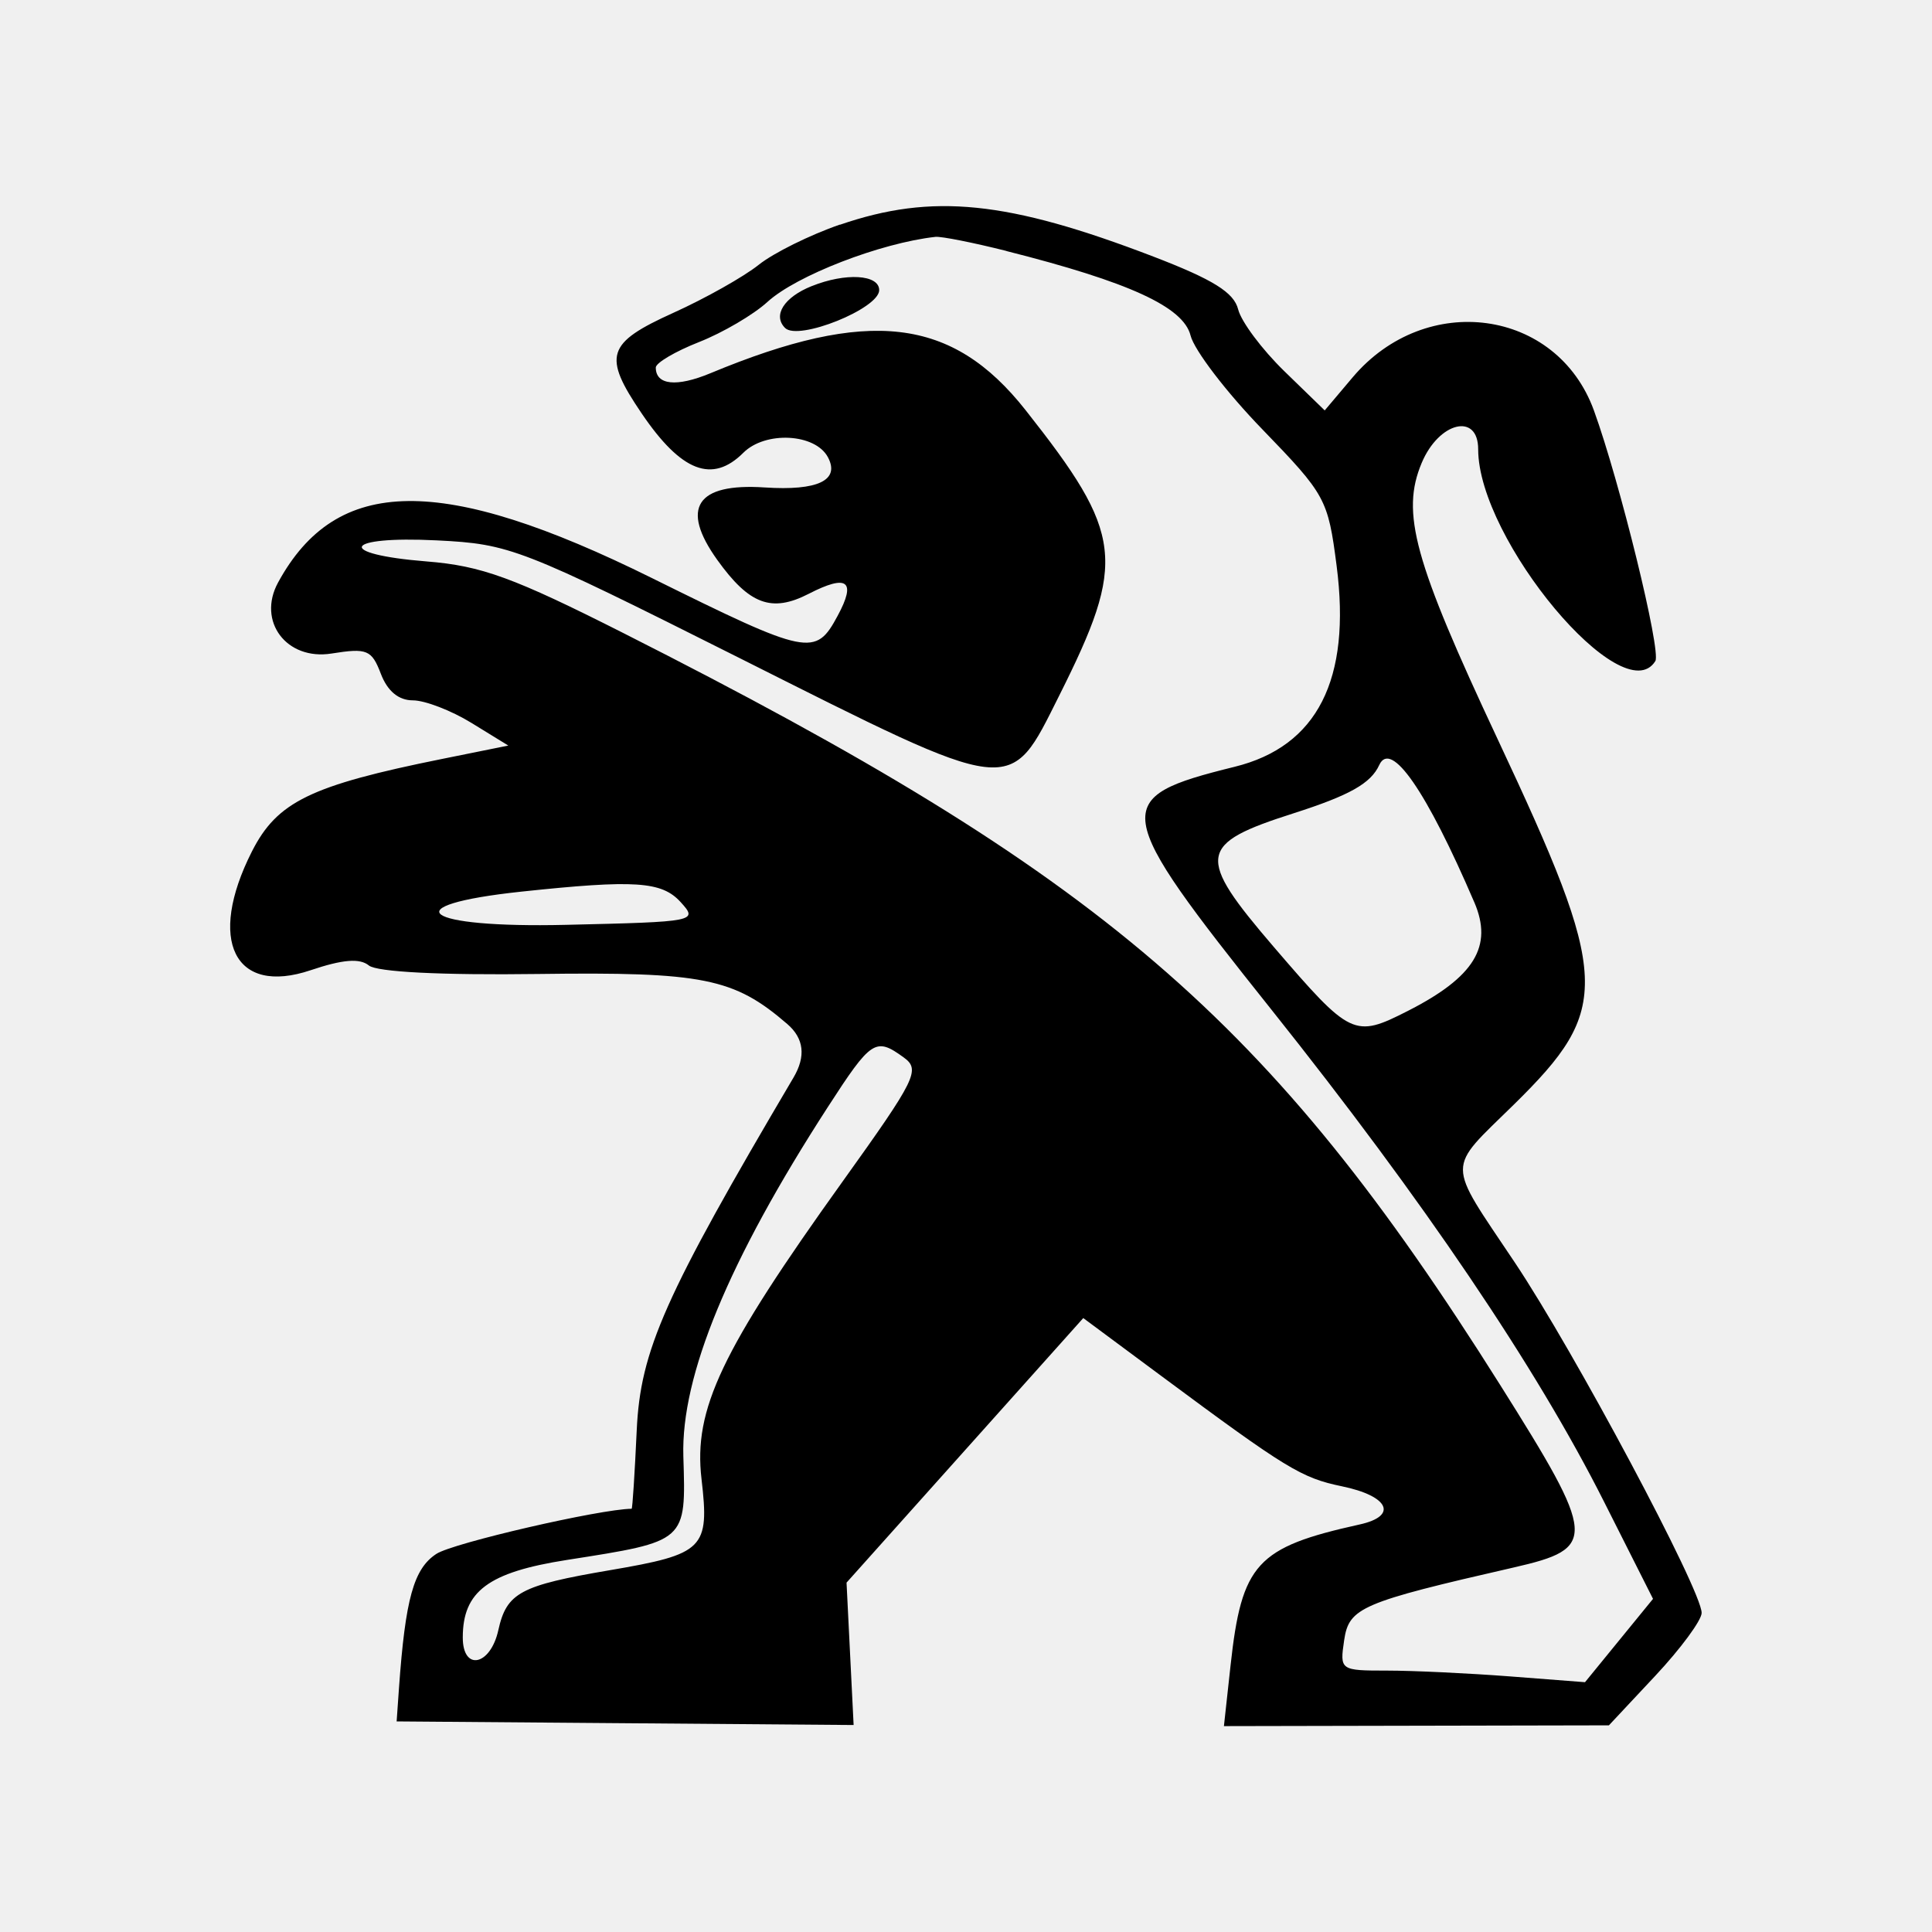
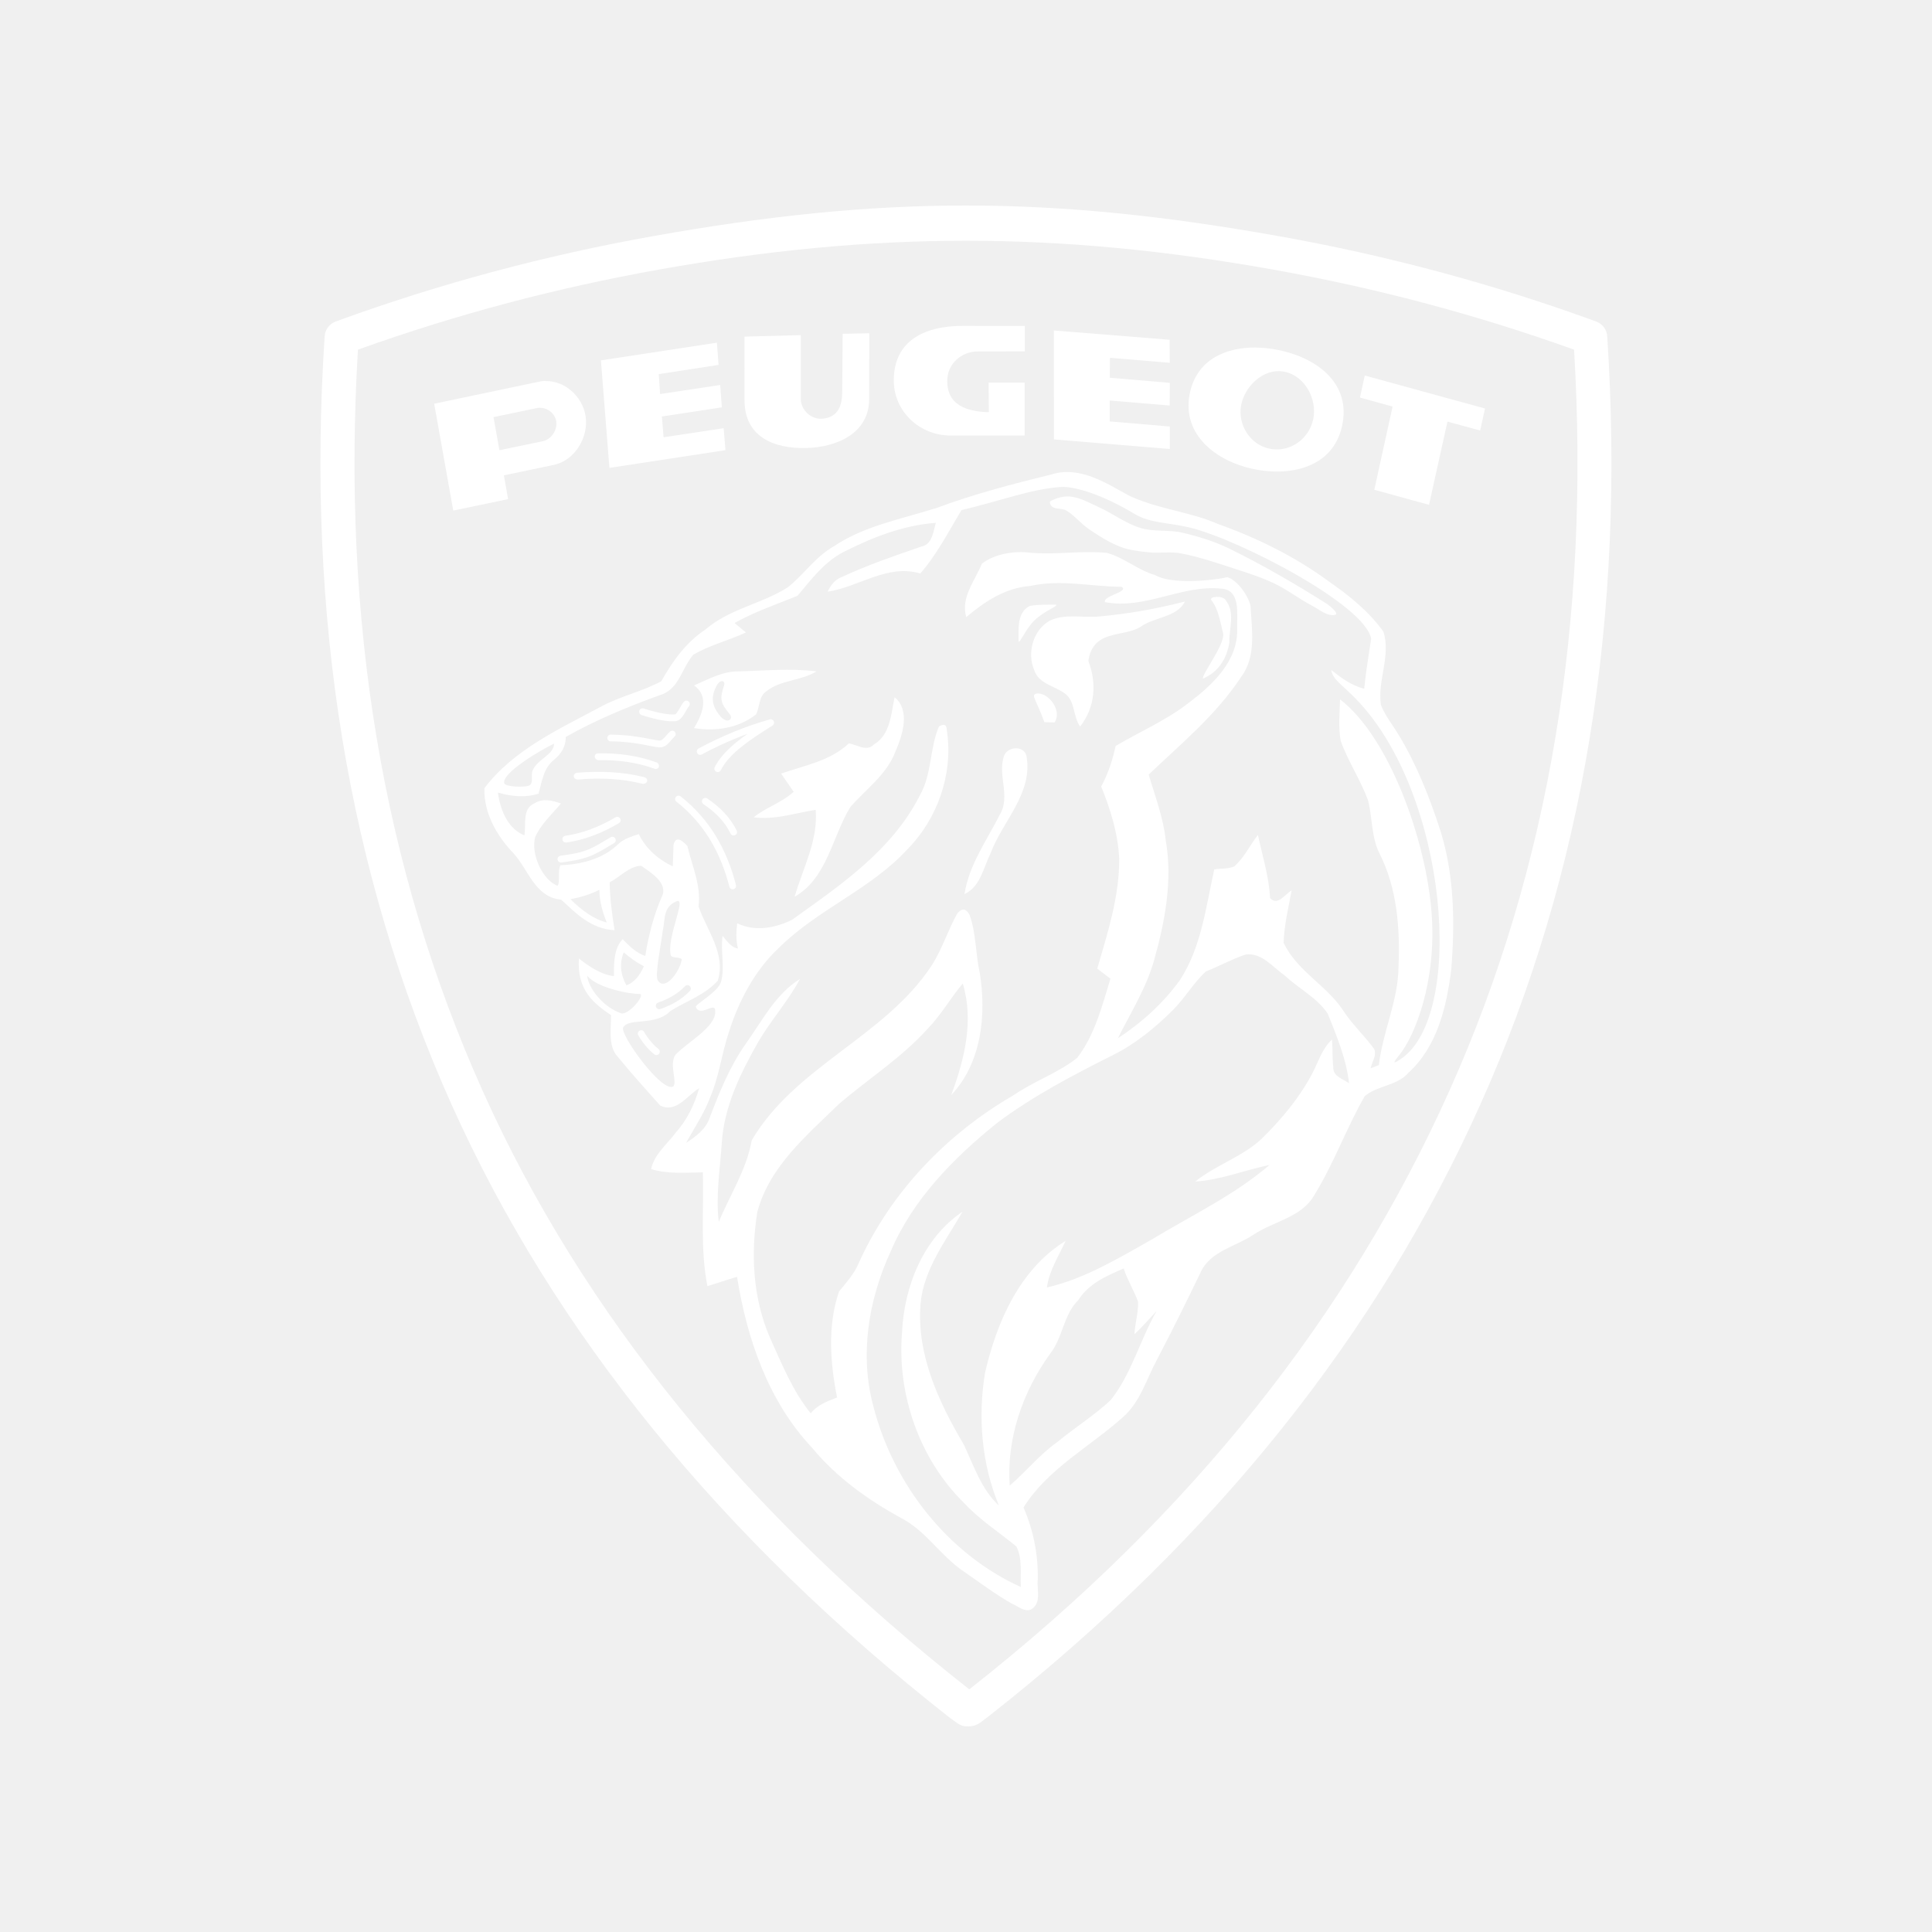
<svg xmlns="http://www.w3.org/2000/svg" id="svg2" viewBox="0 0 300 300">
  <defs>
    <style>
      .cls-1 {
+         fill: #fff;
        stroke-width: 0px;
      }
    </style>
  </defs>
-   <g id="peugeot">
-     <path id="path0" class="cls-1" d="m130.43,34.87c-4.64,1.6-10.32,4.41-12.62,6.25-2.3,1.84-8.26,5.2-13.24,7.45-10.41,4.71-11.02,6.65-4.93,15.63,6.15,9.06,10.96,10.92,15.79,6.1,3.42-3.4,11.14-3,13.12.68,1.93,3.59-1.54,5.26-9.83,4.71-10.58-.7-13.12,3.18-7.35,11.24,4.98,6.95,8.45,8.24,14.22,5.27,5.99-3.08,7.41-2.01,4.49,3.4-3.45,6.42-4.51,6.21-28.83-5.83-32.65-16.17-49-15.97-58.07.68-3.29,6.03,1.31,12.14,8.3,11.03,5.52-.88,6.23-.59,7.66,3.15,1.03,2.69,2.75,4.12,4.97,4.12,1.87,0,5.97,1.58,9.11,3.51l5.71,3.51-10.25,2.07c-20.47,4.13-25.65,6.65-29.57,14.39-6.99,13.8-2.71,22.42,9.14,18.42,4.96-1.67,7.61-1.89,9.03-.73,1.24,1.01,11.23,1.52,26.23,1.32,25.69-.34,30.45.62,38.74,7.77q3.89,3.36.96,8.32c-20.04,33.96-23.77,42.35-24.34,54.76-.31,6.7-.66,12.18-.79,12.19-4.92.05-27.73,5.31-30.31,7-3.53,2.3-4.83,6.97-5.82,20.89l-.36,5.13,35.48.28,35.48.28-.55-11.05-.55-11.06,18.38-20.54,18.38-20.54,12.13,9c19.41,14.4,21.73,15.82,28.02,17.12,7.32,1.51,8.76,4.61,2.76,5.93-16,3.54-18.31,6.06-20.04,21.89l-1.03,9.42,29.89-.06,29.89-.06,7.2-7.69c3.96-4.23,7.2-8.63,7.2-9.77,0-3.52-19.77-40.6-29.05-54.47-10.67-15.96-10.67-14.09-.09-24.48,15.18-14.92,14.98-19.38-2.54-56.73-13-27.72-15.04-35.14-11.79-42.89,2.68-6.38,8.77-7.85,8.77-2.12,0,14.03,22.51,40.94,27.51,32.89.94-1.52-5.53-27.89-9.54-38.92-5.75-15.8-26.08-18.59-37.45-5.15l-4.35,5.15-6.28-6.1c-3.45-3.36-6.68-7.67-7.16-9.59-.66-2.63-3.9-4.64-13.17-8.2-22.62-8.68-34.33-9.87-48.67-4.94m25.85,4.08c19.09,4.82,27.49,8.68,28.6,13.12.56,2.26,5.58,8.83,11.16,14.58,9.81,10.14,10.18,10.81,11.52,21.18q3.43,26.47-15.85,31.21c-19.46,4.82-19.22,6.42,5.72,37.7,23.61,29.62,41.1,55.48,51.61,76.33l7.65,15.17-5.28,6.47-5.28,6.47-11.67-.9c-6.42-.49-14.99-.9-19.05-.9-7.3,0-7.37-.05-6.68-4.72.75-5.07,2.62-5.87,26.36-11.3,12.98-2.97,12.86-4.52-2.15-28.36-35.83-56.92-61.64-79.06-136.04-116.68-17.19-8.69-22.12-10.49-30.64-11.17-14.35-1.15-12.95-4,1.6-3.27,11.38.57,12.88,1.16,46.92,18.24,43.19,21.69,41.85,21.53,49.72,5.83,10.47-20.89,9.98-25.03-5.25-44.31-11.39-14.43-24.35-15.94-48.94-5.71-5.25,2.18-8.47,1.84-8.47-.89,0-.72,3.02-2.5,6.7-3.95,3.69-1.45,8.48-4.26,10.64-6.24,4.49-4.1,17.55-9.15,26.08-10.1.9-.1,5.87.89,11.04,2.19m-30.26,5.46c-4.29,1.72-6.08,4.55-4.12,6.5,2.06,2.04,14.61-3.01,14.61-5.88,0-2.43-5.21-2.74-10.48-.62m102.89,95.67c2.94,6.85.02,11.61-10.33,16.88-8.32,4.23-8.86,3.97-20.8-9.93-12.13-14.14-11.85-16,3.09-20.77,8.68-2.78,11.97-4.63,13.28-7.49,1.81-3.96,7.33,4.01,14.76,21.32m-123.24-.03c2.73,3,2.46,3.06-17.84,3.53-22.3.52-27.01-3.01-6.87-5.16,17.61-1.87,21.78-1.6,24.71,1.63m34.64,24.12c2.63,1.91,1.93,3.32-9.46,19.22-18.92,26.39-23.2,35.42-21.94,46.23,1.26,10.83.42,11.67-14.23,14.17-13.93,2.37-16.03,3.5-17.32,9.31-1.22,5.53-5.52,6.42-5.52,1.15,0-7.19,3.96-10.14,16.15-12.05,18.7-2.93,18.51-2.76,18.1-16.1-.38-12.47,7.02-30.39,22.41-54.19,6.78-10.49,7.44-10.92,11.81-7.74" />
+   <g id="g10">
+     <path id="path21" class="cls-1" d="m84.68,59.15c-.31,0-.62.05-.94.11l-16.32,3.43,2.96,16.59,8.52-1.78-.66-3.69,7.78-1.63c3.28-.69,5.44-4.36,4.9-7.62-.49-3.01-3.24-5.48-6.25-5.39Zm-.92,4.17c1-.03,1.97.54,2.41,1.45.71,1.46-.3,3.42-1.92,3.75l-6.7,1.39-.92-5.14,6.7-1.4c.14-.03.29-.05.43-.05Z" />
+     <path id="path14" class="cls-1" d="m108.97,117.15c-.26.14-.58.04-.71-.22-.14-.26-.04-.58.22-.71,1.85-.99,3.7-1.86,5.53-2.61,1.84-.75,3.68-1.38,5.52-1.9.28-.08.57.08.65.37.07.24-.04.49-.25.6-1.61,1.01-3.29,2.08-4.72,3.22-1.41,1.13-2.61,2.35-3.29,3.7-.13.26-.45.36-.71.23-.26-.13-.36-.45-.23-.71.76-1.49,2.05-2.82,3.58-4.04.49-.39,1-.77,1.53-1.14-.56.21-1.12.42-1.68.65-1.82.74-3.63,1.59-5.44,2.56h0Zm3.46-10.7c.26-.79-.59-1.02-1.14,0-.95,1.77-.79,3.12.52,4.72,1.11,1.35,2.18.52,1.47-.32-1.45-1.72-1.53-2.37-.85-4.4Zm-12.81,4.57c-.28-.09-.43-.38-.35-.66.09-.28.38-.43.66-.35,1.28.4,2.27.65,3.06.79.76.13,1.32.16,1.75.13.03,0,.06,0,.08,0,.17-.01.49-.56.79-1.07.19-.33.37-.65.57-.88.19-.22.52-.25.74-.06.22.19.25.52.06.74-.14.16-.3.44-.46.73-.45.77-.93,1.61-1.72,1.6-.51.04-1.15,0-2-.14-.83-.14-1.86-.4-3.19-.82h0Zm-4.79,4.1c-.29,0-.52-.24-.52-.53,0-.29.24-.52.53-.52,2.86.04,4.93.45,6.31.72.51.1.92.18,1.21.21.42,0,.73-.35,1.06-.74.19-.22.38-.45.63-.67.22-.19.55-.17.74.05.19.22.17.55-.05.74-.18.16-.35.36-.52.56-.5.59-.97,1.15-1.91,1.11-.02,0-.03,0-.05,0-.36-.04-.79-.12-1.32-.23-1.34-.27-3.37-.67-6.12-.71Zm4.28,45.65c-.15-.25-.07-.57.19-.72s.57-.07.72.19c.32.55.67,1.05,1.05,1.49.37.44.76.83,1.18,1.16.23.18.27.51.08.74-.18.23-.51.27-.74.08-.48-.38-.92-.82-1.33-1.31-.41-.49-.79-1.03-1.14-1.63h0Zm-7.94-9.27c.21,2.02,2.56,4.91,5.26,5.84,1.07.4,3.82-2.81,2.94-3-1.55.06-6.75-.97-8.19-2.84h0Zm5.68-3.61c-.67,1.65-.54,3.35.41,5.11,1.08-.35,2.07-1.42,2.72-2.96-1.16-.6-2.18-1.34-3.12-2.15Zm5.69,8.79c.89-.31,1.72-.68,2.49-1.14.77-.46,1.47-1.02,2.1-1.67.2-.21.19-.54-.02-.75-.21-.2-.54-.19-.75.02-.55.58-1.18,1.08-1.88,1.49-.7.42-1.47.77-2.29,1.05-.28.09-.42.39-.33.67.09.28.39.42.67.33Zm60.59-78.87c.96-.53,2.12-.83,3.2-.69,1.54.2,2.93,1.02,4.35,1.66,2.17.98,4.12,2.51,6.41,3.2,2.09.64,4.39.24,6.52.74,2.53.59,5.05,1.37,7.38,2.52,5.11,2.51,10.05,5.38,14.87,8.41.66.41,2.19,1.69,1.43,1.83-1.25.24-2.41-.84-3.55-1.43-2-1.04-3.8-2.46-5.83-3.43-1.96-.94-4.05-1.62-6.12-2.29-2.77-.9-5.54-1.85-8.41-2.4-1.65-.32-3.36.01-5.03-.17-1.49-.16-3.01-.32-4.4-.86-1.71-.66-3.28-1.67-4.8-2.69-1.27-.85-2.24-2.12-3.55-2.92-.64-.39-1.53-.18-2.17-.57-.27-.17-.57-.76-.29-.92h0Zm-58.09,46.68c-.23-.18-.27-.51-.09-.74.18-.23.51-.27.74-.09,2.23,1.75,4.02,3.81,5.44,6.12,1.41,2.31,2.44,4.87,3.15,7.65.07.28-.1.57-.38.64-.28.07-.57-.1-.64-.38-.69-2.68-1.68-5.14-3.03-7.36-1.35-2.21-3.06-4.17-5.18-5.84h0Zm4.19.37c-.24-.16-.31-.49-.14-.73.16-.24.49-.31.73-.14,1.01.67,1.9,1.42,2.67,2.24.77.83,1.42,1.74,1.9,2.75.13.26.02.58-.25.7-.26.13-.58.02-.7-.25-.44-.91-1.02-1.73-1.73-2.49-.71-.76-1.55-1.45-2.49-2.08h0Zm-22.06,9.06c-.29.04-.56-.16-.59-.45-.04-.29.16-.55.45-.59,1.35-.19,2.78-.38,4.07-.87,1.3-.49,2.46-1.27,3.72-2,.25-.15.57-.06.72.19.15.25.06.57-.19.72-1.31.77-2.52,1.57-3.88,2.08-1.37.51-2.87.73-4.29.93h0Zm14.76-15.54c.29.11.46.42.38.69-.08.27-.39.41-.68.3-1.37-.5-2.77-.84-4.22-1.06-1.45-.21-2.93-.3-4.45-.27-.3,0-.57-.23-.61-.52-.03-.29.18-.53.49-.54,1.58-.03,3.13.06,4.64.28,1.52.23,3.01.59,4.45,1.12h0Zm-1.88,2.3c.33.08.53.38.43.66-.1.28-.45.44-.78.35-1.56-.39-3.17-.63-4.82-.73-1.66-.1-3.36-.07-5.09.08-.35.03-.66-.18-.7-.47-.04-.29.21-.55.56-.58,1.8-.15,3.58-.19,5.31-.08,1.74.11,3.44.35,5.09.77h0Zm-12.12,10.14c-.29.04-.55-.16-.59-.45-.04-.29.16-.55.45-.59,1.35-.19,2.66-.54,3.96-1.02,1.3-.49,2.58-1.11,3.83-1.85.25-.15.57-.06.72.19.15.25.06.57-.19.72-1.31.77-2.64,1.42-4,1.93-1.37.51-2.76.88-4.18,1.08Zm.65,8.81c1.83,1.81,3.7,3.13,5.64,3.62-.63-1.57-1.13-3.2-1.15-5.08-1.39.7-2.9,1.16-4.48,1.46Zm56.55-60.64c5.89-2.22,12-3.81,18.11-5.31,4.41-1.41,8.53,1.35,12.22,3.36,4.75,2.12,9.4,2.44,13.68,4.33,6.06,2.16,11.9,5.03,17.11,8.85,3.18,2.21,6.29,4.68,8.56,7.86,1.21,3.74-.96,7.61-.38,11.4.69,1.74,1.9,3.19,2.85,4.79,2.81,4.68,4.8,9.8,6.47,14.98,2.09,6.88,2.17,14.17,1.6,21.28-.72,5.79-2.17,11.98-6.66,16.06-1.77,2.05-4.85,1.95-6.78,3.63-2.86,4.98-4.8,10.46-7.82,15.35-1.98,3.51-6.38,4.06-9.49,6.18-2.77,1.84-6.73,2.54-8.19,5.87-2.18,4.51-4.39,9-6.72,13.44-1.66,3.04-2.6,6.6-5.28,8.96-5.17,4.65-11.72,8.03-15.48,14.06,1.54,3.54,2.3,7.34,2.21,11.19-.17,1.58.66,3.73-1.09,4.67-1.04.39-1.96-.55-2.88-.9-2.67-1.51-5.12-3.37-7.64-5.11-3.51-2.39-5.78-6.25-9.61-8.21-5.17-2.85-10.04-6.32-13.81-10.9-6.8-7.21-10.13-16.93-11.66-26.55-1.55.44-3.06.99-4.6,1.44-1.15-5.81-.54-11.78-.71-17.67-2.69.04-5.41.29-8.03-.5.48-2.33,2.47-3.84,3.83-5.68,1.75-1.96,2.91-4.36,3.62-6.88-1.87,1.13-3.56,3.92-6.05,2.68-2.24-2.5-4.49-5.01-6.62-7.61-1.51-1.64-.98-4.36-1.01-6.41-2.59-1.78-5.33-3.83-4.99-8.81,1.5,1.2,3.6,2.6,5.45,2.73-.08-2.48.16-4.51,1.35-5.72.91.92,2.04,2.13,3.51,2.59.46-3.01,1.34-6.41,2.56-9.18,1.07-2.1-1.73-3.79-3.21-4.82-1.89.1-3.27,1.74-4.88,2.58.02,2.35.38,5.08.76,7.43-3.75-.18-6.14-2.79-8.29-4.74-4.09-.39-5.06-4.65-7.43-7.23-2.59-2.71-4.61-6.24-4.49-10.08,4.54-6.01,11.65-9.19,18.13-12.68,2.98-1.61,6.35-2.32,9.33-3.92,1.75-3.11,3.85-6.06,6.89-8.06,3.71-3.21,8.75-3.95,12.8-6.56,2.49-1.99,4.3-4.77,7.13-6.35,4.69-3.16,10.33-4.17,15.63-5.86h0Zm45.5,10.64c1.66.58,3.31,3.07,3.56,4.53.19,3.65.9,7.76-1.44,10.91-3.85,5.88-9.33,10.4-14.38,15.2.98,3.36,2.27,6.67,2.64,10.19,1.1,6.22-.1,12.53-1.77,18.53-1.21,4.37-3.64,8.22-5.66,12.23,3.69-2.4,7.02-5.42,9.61-8.99,3.36-5.12,4.06-11.39,5.36-17.24,1.02-.15,2.12-.04,3.1-.45,1.56-1.36,2.42-3.29,3.68-4.89.69,3.26,1.72,6.44,1.88,9.79,1.2,1.31,2.3-.59,3.35-1.17-.49,2.69-1.16,5.37-1.24,8.12,2.03,4.35,6.65,6.59,9.25,10.52,1.39,2.16,3.3,3.9,4.81,5.97.43,1.01-.34,2.02-.55,3,.32-.12.96-.37,1.28-.5.6-5.18,3.01-10,3.05-15.26.25-5.95-.21-12.19-2.95-17.59-1.3-2.54-1.08-5.58-1.79-8.27-1.18-3.21-3.07-5.99-4.23-9.2-.39-1.96-.16-4.48-.11-6.46,7.58,5.79,13.4,21.81,14.23,33.33.76,10.5-2.6,18.92-5.04,21.91-.98,1.2-1.08,1.52.32.55,9.99-6.87,7.23-41.09-6.98-55.8-2.21-2.29-3.67-3.06-3.89-4.54,1.58,1.23,3.12,2.39,5.11,2.9.26-2.6.69-5.18,1.08-7.76-.88-5.24-20.48-15.4-28.15-17.27-3.21-.78-6.15-.65-8.57-2.11-4.79-2.89-9.23-4.34-11.48-4.19-4.61.31-9.41,2.18-15.41,3.59-2.02,3.34-3.8,6.87-6.4,9.84-5.14-1.52-9.53,2.1-14.39,2.83.47-.98,1.13-1.89,2.19-2.27,4.01-1.88,8.2-3.3,12.37-4.74,1.72-.34,1.83-2.32,2.25-3.68-4.99.35-9.76,2.22-14.19,4.45-3.08,1.53-5.14,4.33-7.3,6.88-3.29,1.33-6.66,2.48-9.77,4.22.59.48,1.18.98,1.77,1.47-2.68,1.25-5.62,1.95-8.17,3.45-1.78,2.03-2.21,5.37-5.09,6.24-5.05,1.84-10.05,3.88-14.73,6.54.05,1.48-.72,2.66-1.84,3.56-1.6,1.28-1.86,3.38-2.37,5.24-2.28.71-4.54.35-6.31-.17.37,2.95,1.71,5.7,4.1,6.64.31-1.66-.38-4.15,1.57-4.97,1.31-.82,2.76-.46,4.11.03-1.39,1.68-3.11,3.19-4,5.23-.72,2.65,1.21,6.75,3.51,7.55.39-.88-.04-2.37.42-3.2,2.84-.1,6.49-.82,9.04-3.34.78-.77,2.15-1.17,3.12-1.49,1.18,2.43,3.23,4.06,5.28,5,.04-1.1.07-2.19.11-3.27.25-1.26.99-1.16,2.16.12.72,3.11,2.15,6.1,1.73,9.38,1.28,3.72,4.28,7.35,2.99,11.52-1.97,2.23-4.92,3.18-7.38,4.73-2.25,2.37-6.46.99-7.31,2.54-.59,1.04,6.06,10.27,7.79,9.15.64-.73-.73-3.55.37-4.96,2.16-2.18,6.69-4.51,6.08-7.09-.4-.76-2.41,1.29-2.98-.33.24-.56,3.54-2.33,3.95-3.91.6-2.29-.12-4.74.22-7.08.74.94,1.47,1.85,2.39,1.96-.33-1.31-.28-2.62-.12-3.92,2.61,1.29,5.72.84,8.49-.52,7.53-5.38,15.59-10.82,19.9-19.38,1.85-3.28,1.49-7.23,2.93-10.64.83-.52,1.24-.29,1.25.69.99,6.67-1.45,13.63-6.17,18.4-5.71,6.2-13.88,9.29-19.85,15.2-3.81,3.54-6.3,8.28-7.85,13.19-1.13,3.36-1.51,6.93-2.94,10.19-.93,2.48-2.44,4.67-3.69,6.98,1.49-.98,3.05-2.11,3.65-3.88,1.52-4.01,3.15-8.04,5.65-11.56,2.51-3.54,4.58-7.65,8.38-10.02-1.85,3.47-4.52,6.41-6.5,9.81-2.72,4.79-5.24,9.91-5.63,15.5-.26,4.13-.98,8.27-.48,12.42,1.74-4.21,4.32-8.11,5.11-12.66,6.77-11.54,20.7-16.09,27.98-27.2,1.6-2.53,2.49-5.41,3.93-8.01.72-.9,1.36-.84,1.92.19,1.04,2.88.92,6.01,1.58,8.98,1.07,6.52.29,14.01-4.43,19.01,2.05-5.51,3.56-11.51,1.8-17.33-1.92,2.26-3.36,4.88-5.44,7.01-4.03,4.48-9.16,7.75-13.72,11.63-5.02,4.91-10.87,9.76-12.74,16.83-1.05,6.5-.7,13.36,1.93,19.46,1.84,4.07,3.52,8.3,6.36,11.81,1.03-1.31,2.59-1.88,4.09-2.46-1.07-5.38-1.5-11.15.29-16.43,1.14-1.43,2.42-2.8,3.11-4.53,4.95-10.92,13.62-19.96,23.95-25.94,3.16-2.19,6.9-3.45,9.92-5.82,2.76-3.57,3.87-8.06,5.18-12.31-.69-.51-1.37-1.04-2.05-1.56,1.62-5.57,3.44-11.19,3.41-17.06-.18-3.89-1.34-7.64-2.8-11.22,1.07-1.97,1.77-4.09,2.24-6.29,3.75-2.22,7.81-3.96,11.28-6.65,3.74-2.81,7.78-6.54,7.6-11.64-.07-2.17.6-5.99-2.51-6.15-6.15-.61-11.82,3.29-18.03,2.1-.33-1,3.85-1.6,2.59-2.38-4.73-.03-9.47-1.19-14.19-.13-3.83.28-7.09,2.42-9.93,4.84-.89-3.07,1.34-5.62,2.42-8.29,1.9-1.52,5.07-2.05,7.55-1.71,4.21.35,7.65-.37,11.87.02,2.65.72,4.81,2.68,7.46,3.44,2.58,1.52,9.02.86,11.28.33h0Zm-108.54,32.38c.86-.33.27-1.52.62-2.37.71-1.76,3.3-2.42,3.33-4.17-2,.94-8.17,4.56-7.74,6.15.15.56,3.03.67,3.8.38h0Zm20.84,22.4c-.38,2.83-1.27,7.12-.78,7.85,1.13,1.69,3.39-1.38,3.7-3.2.09-.52-1.59-.22-1.7-.74-.64-2.87,2.57-9.06.88-8.36-2.12.88-1.73,2.89-2.1,4.46h0Zm84.29,6.45c-1.93,1.81-3.25,4.15-5.13,6.02-2.77,2.74-5.82,5.25-9.33,6.98-6.19,3.11-12.37,6.34-17.92,10.5-6.75,5.44-13.1,11.87-16.54,19.97-3.45,7.47-4.86,16.12-2.66,24.14,3.1,12,11.52,22.81,22.87,27.96-.1-2.1.28-4.34-.68-6.29-2.73-2.24-5.74-4.17-8.15-6.78-6.93-6.81-10.41-16.86-9.61-26.5.33-7.12,3.3-14.6,9.38-18.7-2.6,4.55-6.03,8.9-6.51,14.33-.63,7.82,2.83,15.27,6.73,21.84,1.55,3.29,2.69,6.91,5.44,9.45-2.69-6.49-3.28-13.69-2.16-20.59,1.81-7.87,5.38-16.11,12.52-20.51-1.08,2.37-2.55,4.6-2.91,7.24,5.86-1.35,11.11-4.53,16.3-7.46,6.15-3.73,12.78-6.85,18.26-11.56-3.86.79-7.56,2.32-11.52,2.57,3.21-2.61,7.37-3.83,10.39-6.72,3.02-2.98,5.79-6.29,7.78-10.06.95-1.8,1.51-3.87,3.07-5.27.1,1.43.03,2.88.19,4.31-.06,1.42,1.51,1.8,2.45,2.48-.42-3.77-1.91-7.3-3.3-10.79-1.66-2.51-4.51-3.9-6.68-5.94-1.86-1.29-3.59-3.61-6.09-3.26-2.13.71-4.11,1.82-6.2,2.64h0Zm-19.8,51.04c-2.32,2.3-2.37,5.8-4.36,8.31-4.25,5.88-6.79,13.16-6.27,20.47,2.53-2.16,4.62-4.8,7.35-6.73,2.72-2.26,5.77-4.14,8.35-6.57,3.24-4.1,4.53-9.32,7.11-13.82-1.14,1.22-2.22,2.49-3.45,3.62.09-1.69.63-3.36.57-5.06-.65-1.76-1.66-3.36-2.23-5.15-2.66,1.14-5.46,2.36-7.06,4.92Zm20.7-108.68c-.51-.62,1.7-.8,2.19-.05,1.54,2.02.52,4.25.58,6.62-.4,2.5-1.72,4.59-4.09,5.58-.23-.63,3.43-5.29,3.13-7.01-.48-1.93-.78-3.87-1.81-5.13h0Zm-28.23.87c1.36-.25,2.75-.19,4.13-.2.17.33-1.83.93-3.41,2.46-1.33,1.29-2.26,3.62-2.46,3.25.04-1.89-.28-4.47,1.74-5.51h0Zm10.86,1.63c4.35-.41,8.51-1.1,13.24-2.31-1.22,2.46-4.77,2.39-6.87,3.91-2.66,1.71-7.38.3-8.12,5.31,1.31,3.44,1.09,7.15-1.28,10.19-1.19-1.7-.71-4.13-2.56-5.27-1.63-1.1-3.81-1.42-4.53-3.4-1.22-2.76-.21-6.32,2.37-7.77,2.4-1.16,5.2-.39,7.75-.66h0Zm-9.54,11.96c1.69.04,3.72,2.62,2.56,4.5-.4,0-1.2-.03-1.6-.04-1.35-3.77-2.31-4.37-.96-4.46Zm-53.45-1.24c2.2-.95,4.4-2.19,6.85-2.19,4.05-.09,8.13-.51,12.17,0-2.42,1.5-5.56,1.31-7.79,3.1-1.21.82-.98,2.43-1.6,3.6-2.77,2.13-6.25,2.65-9.63,2.11,1.27-2.03,2.46-4.94,0-6.63h0Zm31.15,1.82c2.48,2.04,1.25,5.89.14,8.41-1.34,3.62-4.59,5.85-7.02,8.66-2.82,4.61-3.57,11.01-8.64,13.92,1.28-4.46,3.66-8.7,3.27-13.5-3.2.5-6.34,1.59-9.63,1.16,1.92-1.55,4.37-2.27,6.21-3.96-.65-.95-1.31-1.89-1.95-2.83,3.62-1.26,7.63-1.95,10.52-4.69,1.3.21,2.76,1.35,3.89.17,2.57-1.53,2.66-4.74,3.21-7.34h0Zm17.01,9.07c.65-1.56,3.37-1.57,3.51.32.87,5.65-3.78,9.92-5.62,14.86-1.11,2.22-1.57,5.2-4.05,6.33.72-4.58,3.48-8.35,5.51-12.38,1.69-2.85-.43-6.14.65-9.13h0" />
+     <path id="path16" class="cls-1" d="m102.25,41.87c-15.55,2.78-31.1,6.84-46.67,12.42-2.5,41.84,3.75,80.3,19.37,115.11,15.52,34.59,40.84,65.64,75.56,92.92,34.72-27.27,59.01-58.32,74.54-92.92,15.62-34.81,21.87-73.27,19.37-115.11-15.57-5.58-31.12-9.64-46.67-12.42-33.44-5.98-62.07-5.98-95.5,0h0Zm96.43-5.18c16.4,2.93,32.79,7.25,49.16,13.23,1.02.37,1.67,1.3,1.73,2.31h0c2.83,43.36-3.52,83.21-19.72,119.31-15.9,35.44-40.94,67.2-76.43,95.04-.91.63-1.53,1.43-2.92,1.49-1.39.06-1.71-.44-2.97-1.3-35.49-27.84-61.5-59.79-77.4-95.23-16.2-36.1-22.55-75.96-19.72-119.31h0c.06-1.01.72-1.94,1.73-2.31,16.38-5.98,32.76-10.3,49.16-13.23,35.6-6.37,61.76-6.37,97.36,0h0" />
+     <path id="path27" class="cls-1" d="m211.91,58.31l18.68,5.12-.75,3.42-5.08-1.38-2.86,12.92-8.5-2.34,2.84-12.92-5.07-1.4.75-3.42h0" />
+     <path id="path25" class="cls-1" d="m115.59,52.27l8.75-.23v9.81c-.02,1.82,1.63,3.36,3.44,3.16,2.52-.27,2.99-2.22,3-4.25l.07-8.93,4.13-.08-.02,10.25c-.01,5.21-4.92,7.48-9.89,7.57-5,.09-9.49-1.79-9.46-7.48.01-3.27,0-6.55-.01-9.82h0Z" />
+     <path id="path23" class="cls-1" d="m93.3,55.96l18.02-2.75.26,3.45-9.29,1.43.21,3.1,9.33-1.41.26,3.47-9.31,1.42.26,3.23,9.33-1.41.28,3.41-18.02,2.75-1.32-16.69Z" />
+     <path id="path17" class="cls-1" d="m163.64,51.32l17.98,1.44.02,3.57-9.29-.77-.02,3.1,9.32.79-.02,3.52-9.31-.78v3.25s9.33.79,9.33.79v3.49s-17.99-1.49-17.99-1.49l-.02-16.92Z" />
+     <path id="path15" class="cls-1" d="m149.52,50.6l9.61.02v3.94s-7.31.01-7.31.01c-2.49,0-4.6,1.87-4.72,4.28-.2,4.11,3.09,5.06,6.45,5.16l-.04-4.6h5.6v8.22s-11.48,0-11.48,0c-4.87,0-8.76-3.74-8.84-8.39-.11-6.32,4.77-8.65,10.74-8.64h0Z" />
+     <path id="path18" class="cls-1" d="m194.97,53.96c-4.76-.03-9.25,1.97-10.25,7.29-1.18,6.3,4.15,10.31,9.71,11.54,5.69,1.26,12.49-.04,13.96-6.61,1.51-6.77-4.09-10.73-10.13-11.88-1.09-.21-2.2-.32-3.3-.33Zm3.71,3.68c.3,0,.6.05.9.11,3.12.71,4.97,4.3,4.34,7.33-.65,3.12-3.68,5.27-6.85,4.58-2.98-.64-4.9-3.74-4.35-6.72.52-2.79,3.09-5.39,5.96-5.31Z" />
  </g>
</svg>
